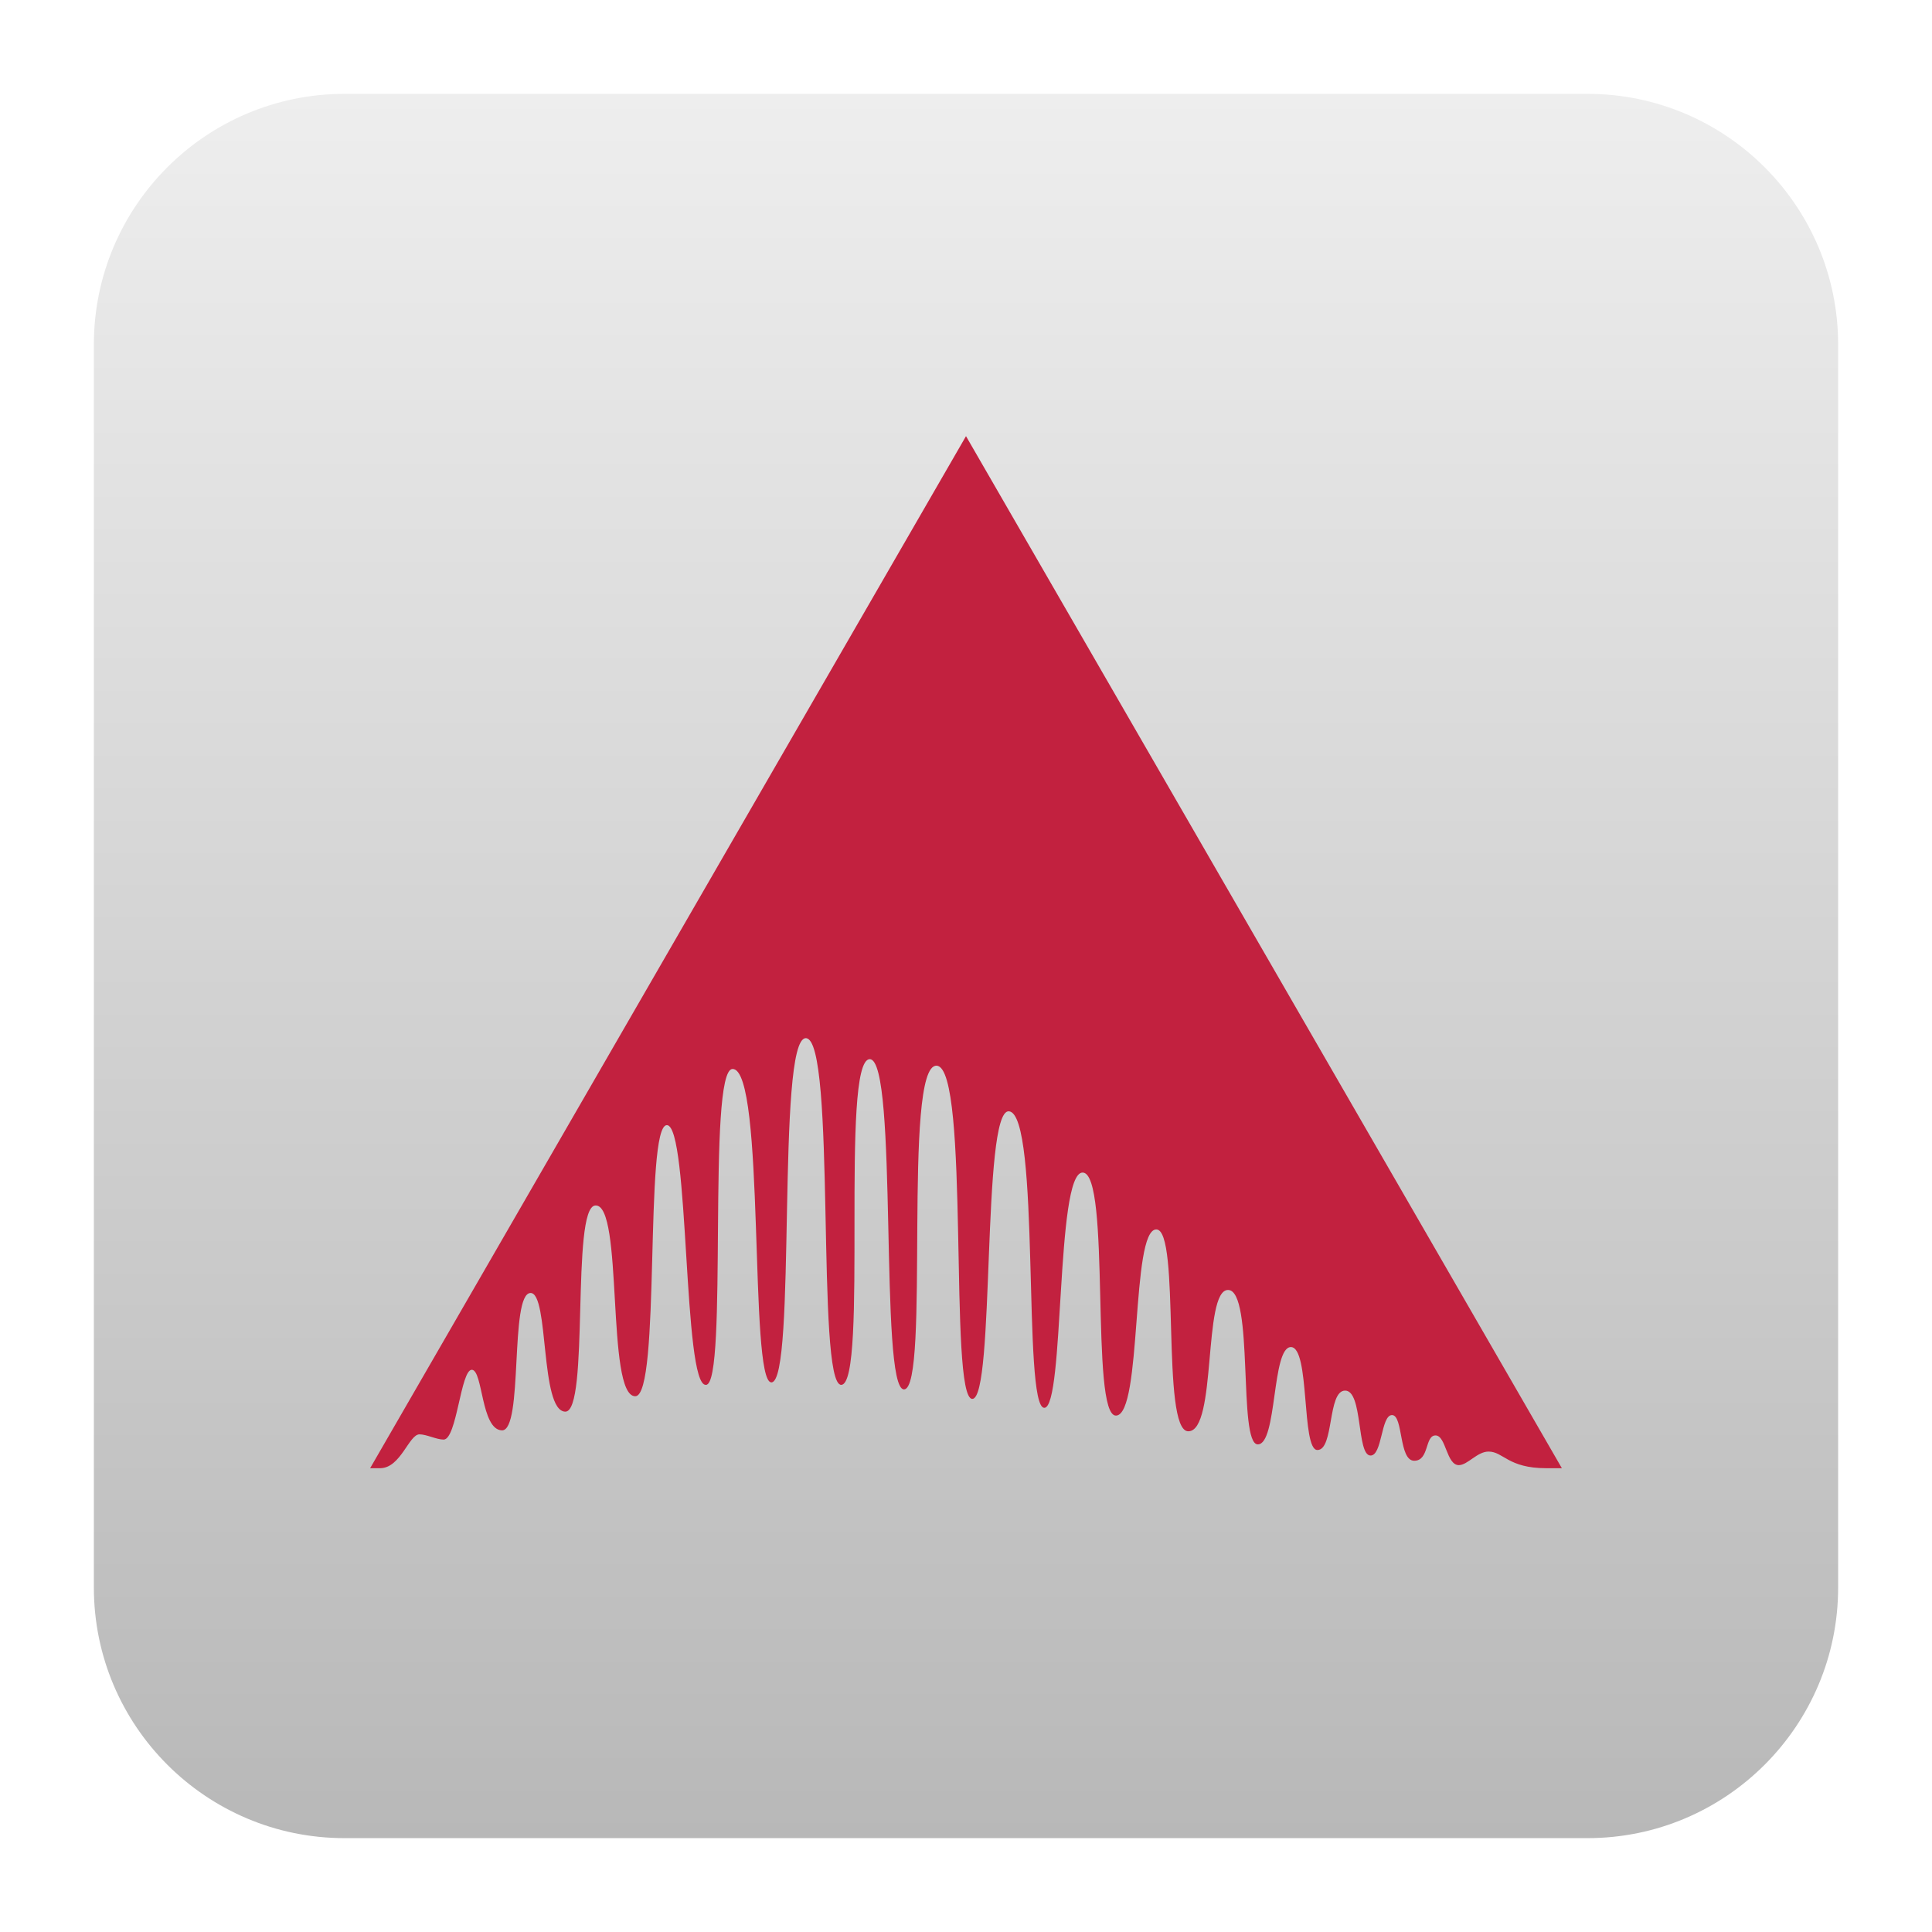
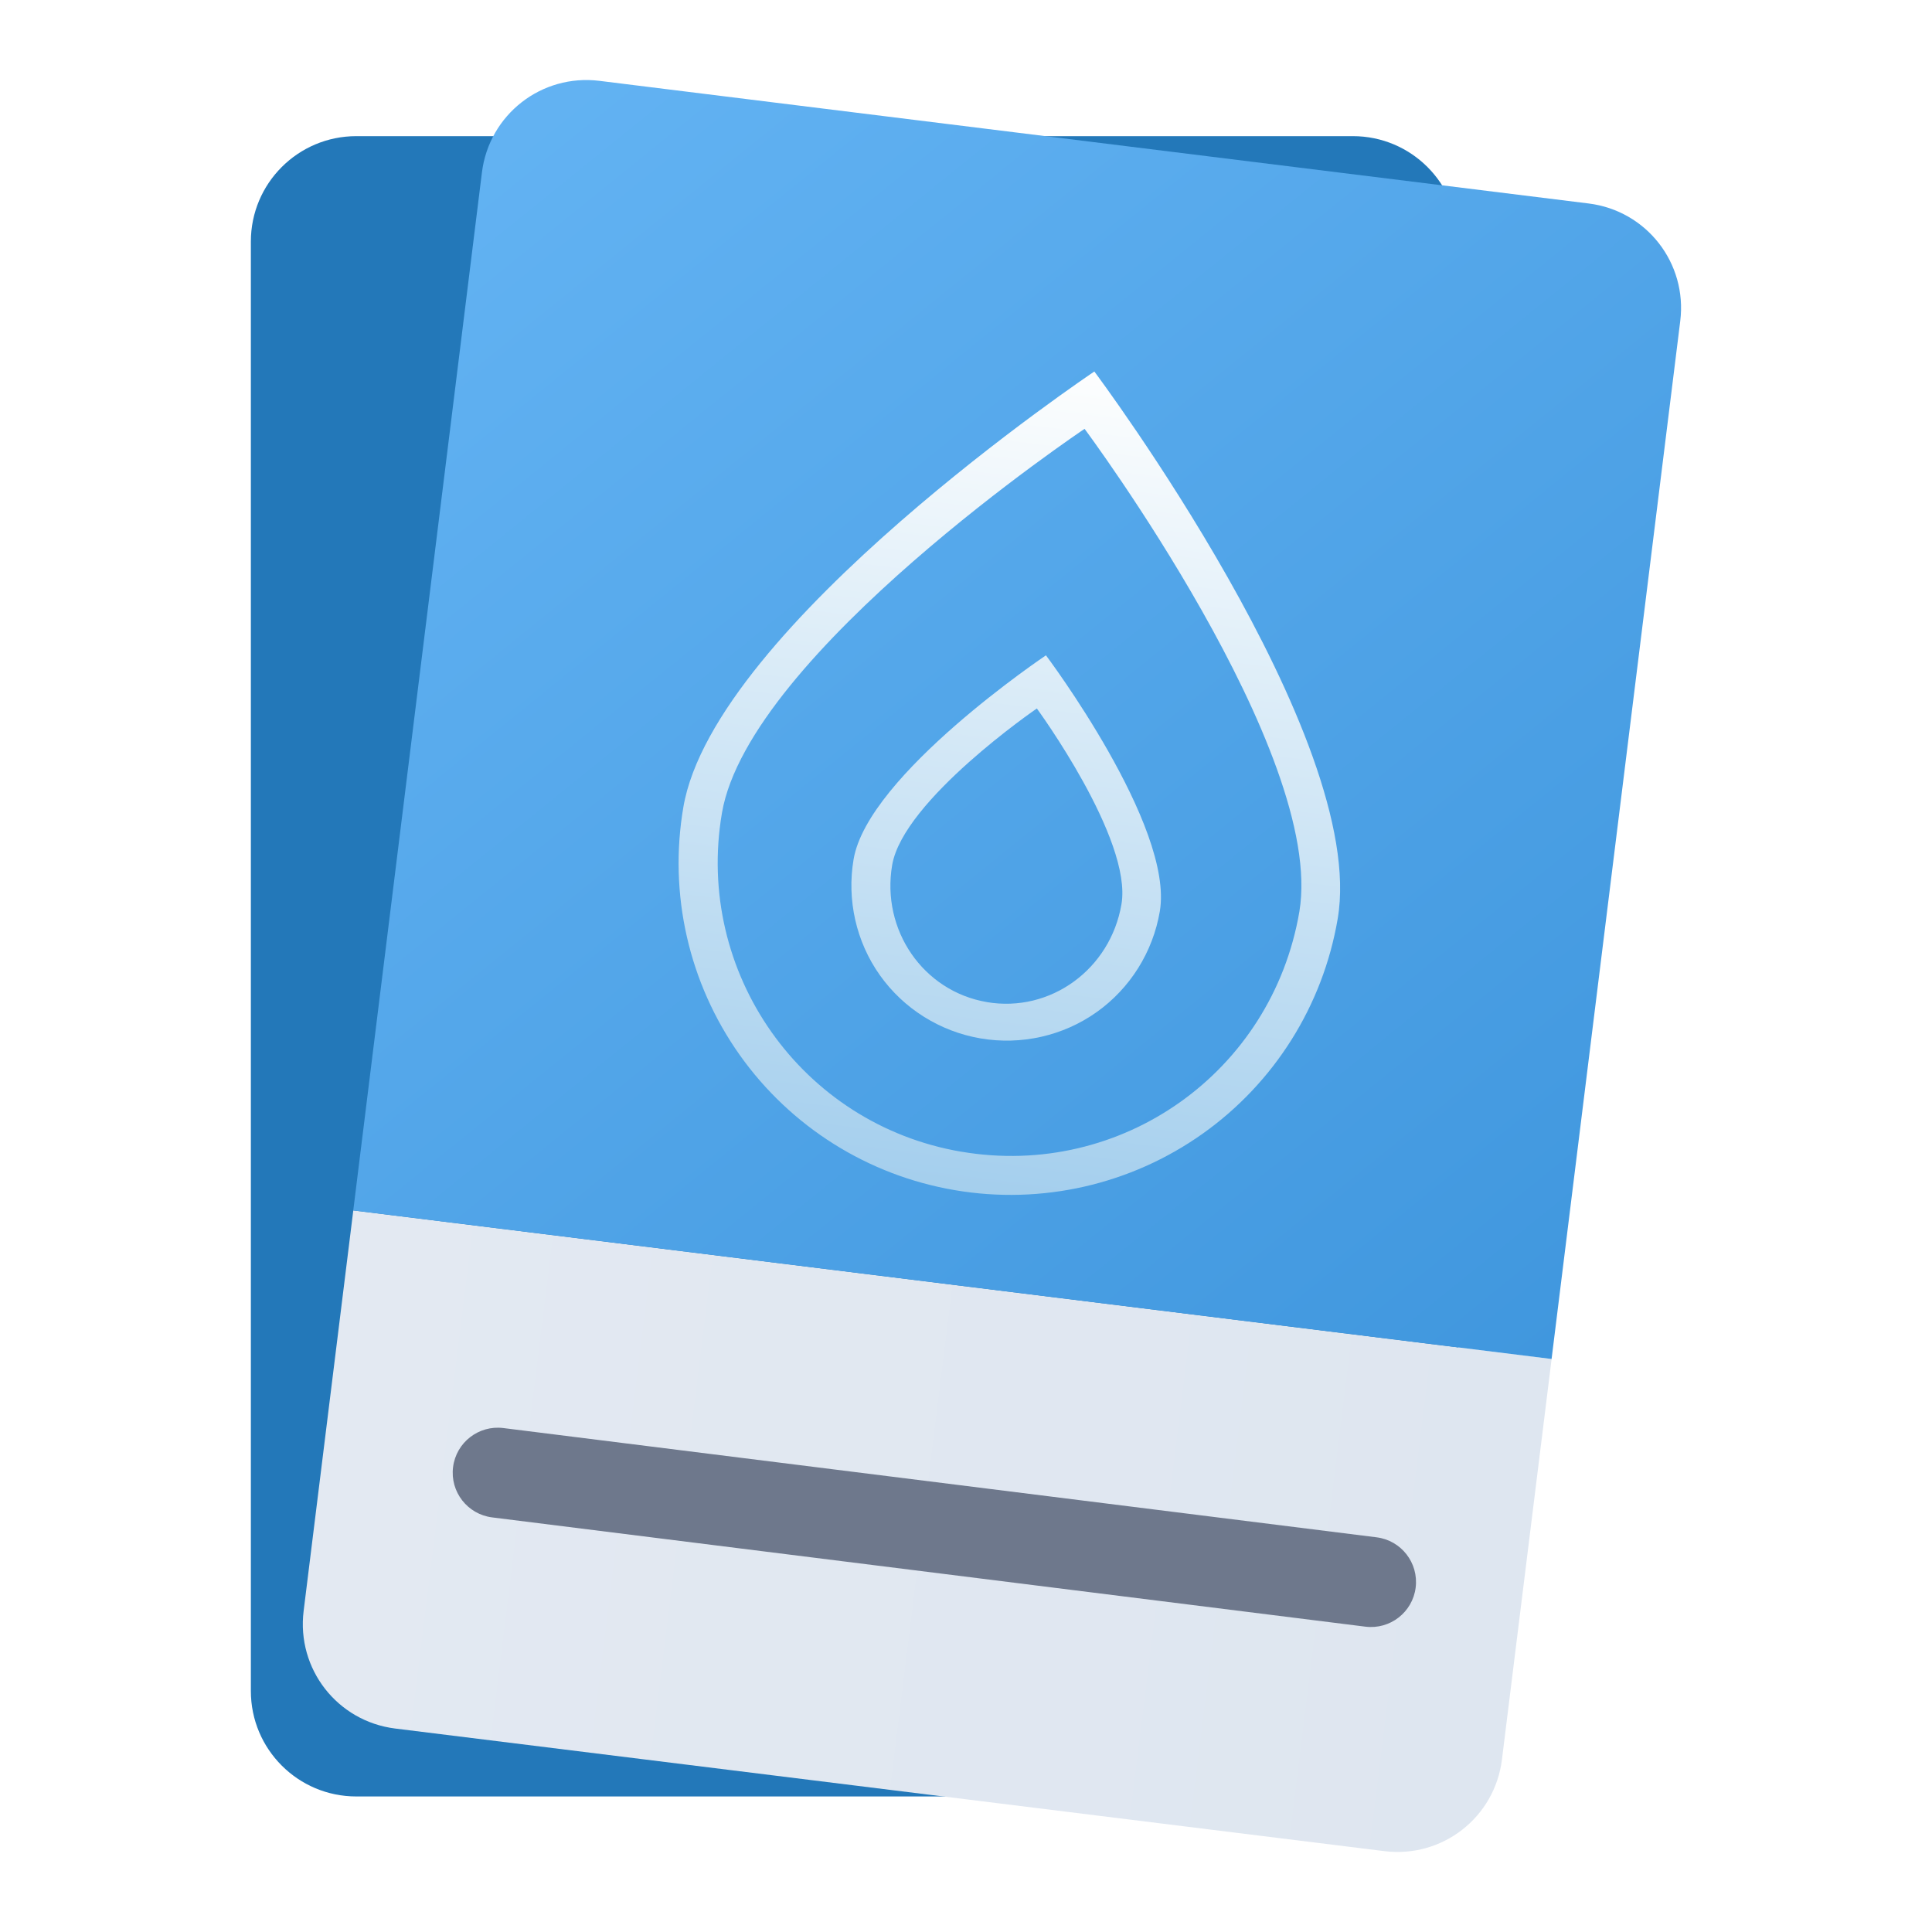
- <svg xmlns="http://www.w3.org/2000/svg" style="clip-rule:evenodd;fill-rule:evenodd;stroke-linejoin:round;stroke-miterlimit:2" version="1.1" viewBox="0 0 48 48">
-   <path d="m45.668 8.56c0-3.438-2.79-6.228-6.228-6.228h-30.88c-3.438 0-6.228 2.79-6.228 6.228v30.88c0 3.438 2.79 6.228 6.228 6.228h30.88c3.438 0 6.228-2.79 6.228-6.228v-30.88z" style="fill:url(#_Linear1)" />
-   <path d="m24 10.836l-14.804 25.641h0.256c0.507-0.011 0.708-0.841 0.971-0.841 0.173 0 0.424 0.13 0.598 0.13 0.329 0 0.424-1.74 0.702-1.734 0.277 6e-3 0.225 1.486 0.746 1.505 0.541 0.019 0.185-3.413 0.714-3.413 0.461 0 0.23 2.928 0.859 2.948 0.61 0.019 0.138-5.073 0.747-5.122 0.71-0.058 0.26 4.739 0.994 4.739 0.641 0 0.218-6.735 0.785-6.735 0.566 0 0.395 6.507 0.972 6.452 0.556 0 0.019-7.848 0.661-7.848 0.821 0 0.401 7.79 0.964 7.787 0.633-2e-3 0.116-8.552 0.855-8.552 0.765 0 0.243 8.636 0.882 8.613 0.672-0.024-0.034-8.091 0.707-8.091 0.713 0 0.228 8.204 0.85 8.204 0.659 0-0.047-8.098 0.814-8.042 0.834 0.055 0.288 8.278 0.884 8.278 0.568 0 0.229-7.184 0.907-7.145 0.795 0.045 0.332 7.367 0.881 7.367 0.509 0 0.278-5.845 0.952-5.845 0.712 0 0.176 6.066 0.832 6.038 0.655-0.027 0.362-4.625 0.999-4.625 0.611 0 0.106 5.015 0.795 5.015 0.717 0 0.355-3.511 0.987-3.511 0.652 0 0.241 3.836 0.74 3.836 0.485 0 0.343-2.417 0.822-2.417 0.48 0 0.255 2.557 0.658 2.557 0.418 0 0.247-1.476 0.689-1.476 0.443 0 0.285 1.594 0.625 1.613 0.301 0.017 0.262-1.005 0.54-1.005 0.283 0 0.164 1.136 0.553 1.135 0.375-1e-3 0.26-0.629 0.528-0.629 0.262 0 0.27 0.738 0.58 0.738 0.221-4e-3 0.456-0.337 0.737-0.337 0.369 0 0.483 0.413 1.429 0.413h0.393l-14.804-25.641z" style="fill-rule:nonzero;fill:#c2213f" />
+ <svg xmlns="http://www.w3.org/2000/svg" width="64" height="64" version="1.1">
  <defs>
-     <linearGradient id="_Linear1" x2="1" gradientTransform="matrix(2.65361e-15,-43.3368,43.3368,2.65361e-15,211.734,45.6685)" gradientUnits="userSpaceOnUse">
-       <stop style="stop-color:#b8b8b8" offset="0" />
-       <stop style="stop-color:#eee" offset="1" />
+     <style type="text/css" />
+     <linearGradient id="linearGradient1670" x1="-409.54" x2="-369.54" y1="60.157" y2="60.157" gradientTransform="rotate(7.0662 93.375 48.682)" gradientUnits="userSpaceOnUse">
+       <stop stop-color="#e3e9f2" offset="0" />
+       <stop stop-color="#dee6f0" offset="1" />
+     </linearGradient>
+     <linearGradient id="linearGradient1678" x1="-408.97" x2="-369.54" y1="13.673" y2="51.727" gradientTransform="rotate(7.0662 93.375 48.682)" gradientUnits="userSpaceOnUse">
+       <stop stop-color="#63b3f3" offset="0" />
+       <stop stop-color="#4097de" offset="1" />
+     </linearGradient>
+     <linearGradient id="linearGradient1722" x1="32.835" x2="36.251" y1="39.943" y2="12.307" gradientUnits="userSpaceOnUse">
+       <stop stop-color="#a3ceed" offset="0" />
+       <stop stop-color="#fdfefe" offset="1" />
    </linearGradient>
  </defs>
+   <circle cx="-1248.7" cy="-1241.6" r="0" fill="#5e4aa6" />
+   <circle cx="-1140.3" cy="-1301.8" r="0" fill="#5e4aa6" />
+   <g transform="translate(417.85 50.041)">
+     <rect x="-409.54" y="-45.531" width="40" height="55" ry="3.493" fill="#2378b9" />
+     <g transform="translate(-.050847 .22034)">
+       <path d="m-366.4-5.243-39.696-4.921-1.645 13.268c-0.238 1.92 1.116 3.657 3.036 3.895l32.765 4.061c1.92 0.238 3.657-1.116 3.895-3.036z" fill="url(#linearGradient1670)" />
+       <path d="m-397.94-47.583c-1.92-0.238-3.657 1.116-3.895 3.036l-4.262 34.383 39.696 4.921 4.262-34.383c0.238-1.92-1.116-3.657-3.036-3.895z" fill="url(#linearGradient1678)" />
+     </g>
+   </g>
+   <g fill="url(#linearGradient1722)" stroke-width=".029">
+     <path d="m36.251 12.307s-12.592 8.434-13.614 14.432a10.988 10.988 0 0 0 8.99 12.686 10.988 10.988 0 0 0 12.686-8.99c1.023-5.998-8.062-18.129-8.062-18.129zm-4.407 25.845c-5.303-0.904-8.83-5.939-7.929-11.219 0.9-5.28 12.013-12.727 12.013-12.727s7.989 10.728 7.116 15.989c-0.908 5.326-5.896 8.861-11.199 7.956z" p-id="11536" />
+     <path d="m34.648 21.709s-5.893 3.952-6.371 6.754c-0.229 1.343 0.082 2.731 0.87 3.842 0.788 1.111 1.994 1.865 3.337 2.094 1.343 0.229 2.731-0.082 3.842-0.87 1.111-0.788 1.865-1.994 2.094-3.337 0.482-2.825-3.772-8.484-3.772-8.484zm-1.959 11.486c-2.107-0.359-3.502-2.385-3.135-4.538 0.367-2.154 4.793-5.188 4.793-5.188s3.17 4.33 2.803 6.484c-0.367 2.154-2.354 3.602-4.461 3.243z" p-id="11537" />
+   </g>
+   <rect transform="rotate(7.1318)" x="20.926" y="44.87" width="32.136" height="2.983" ry="1.492" fill="#6e788c" />
</svg>
